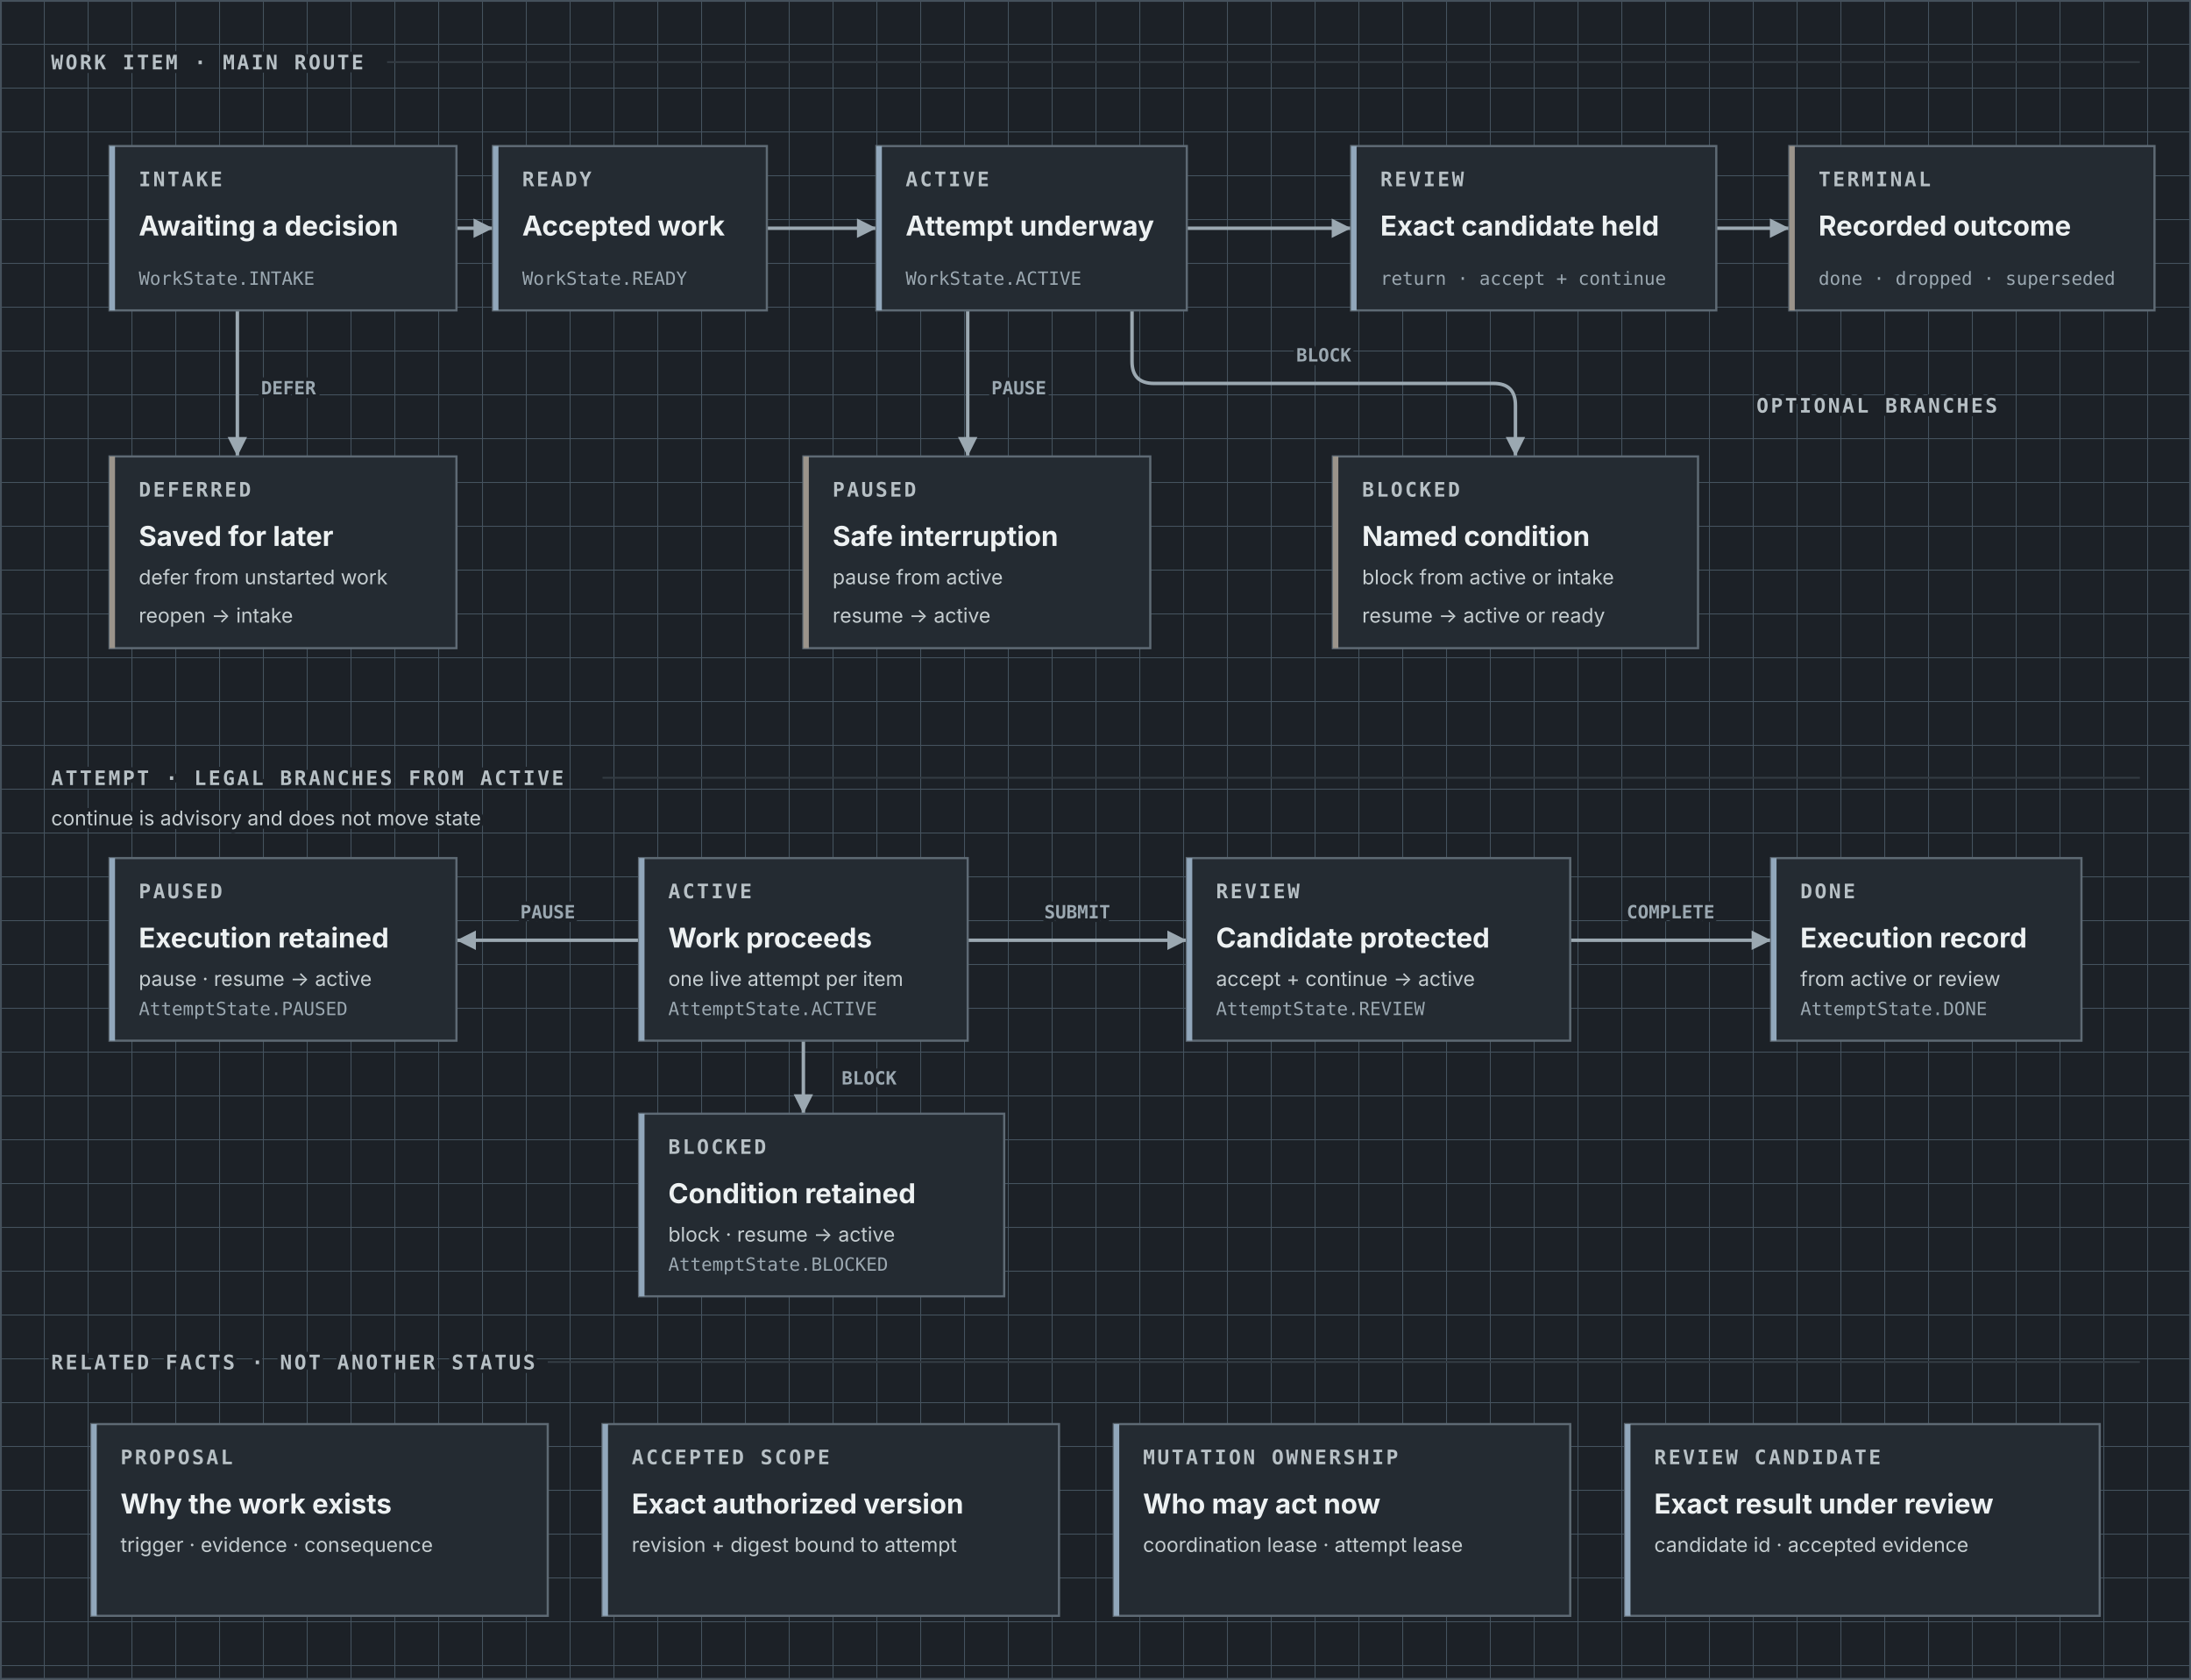
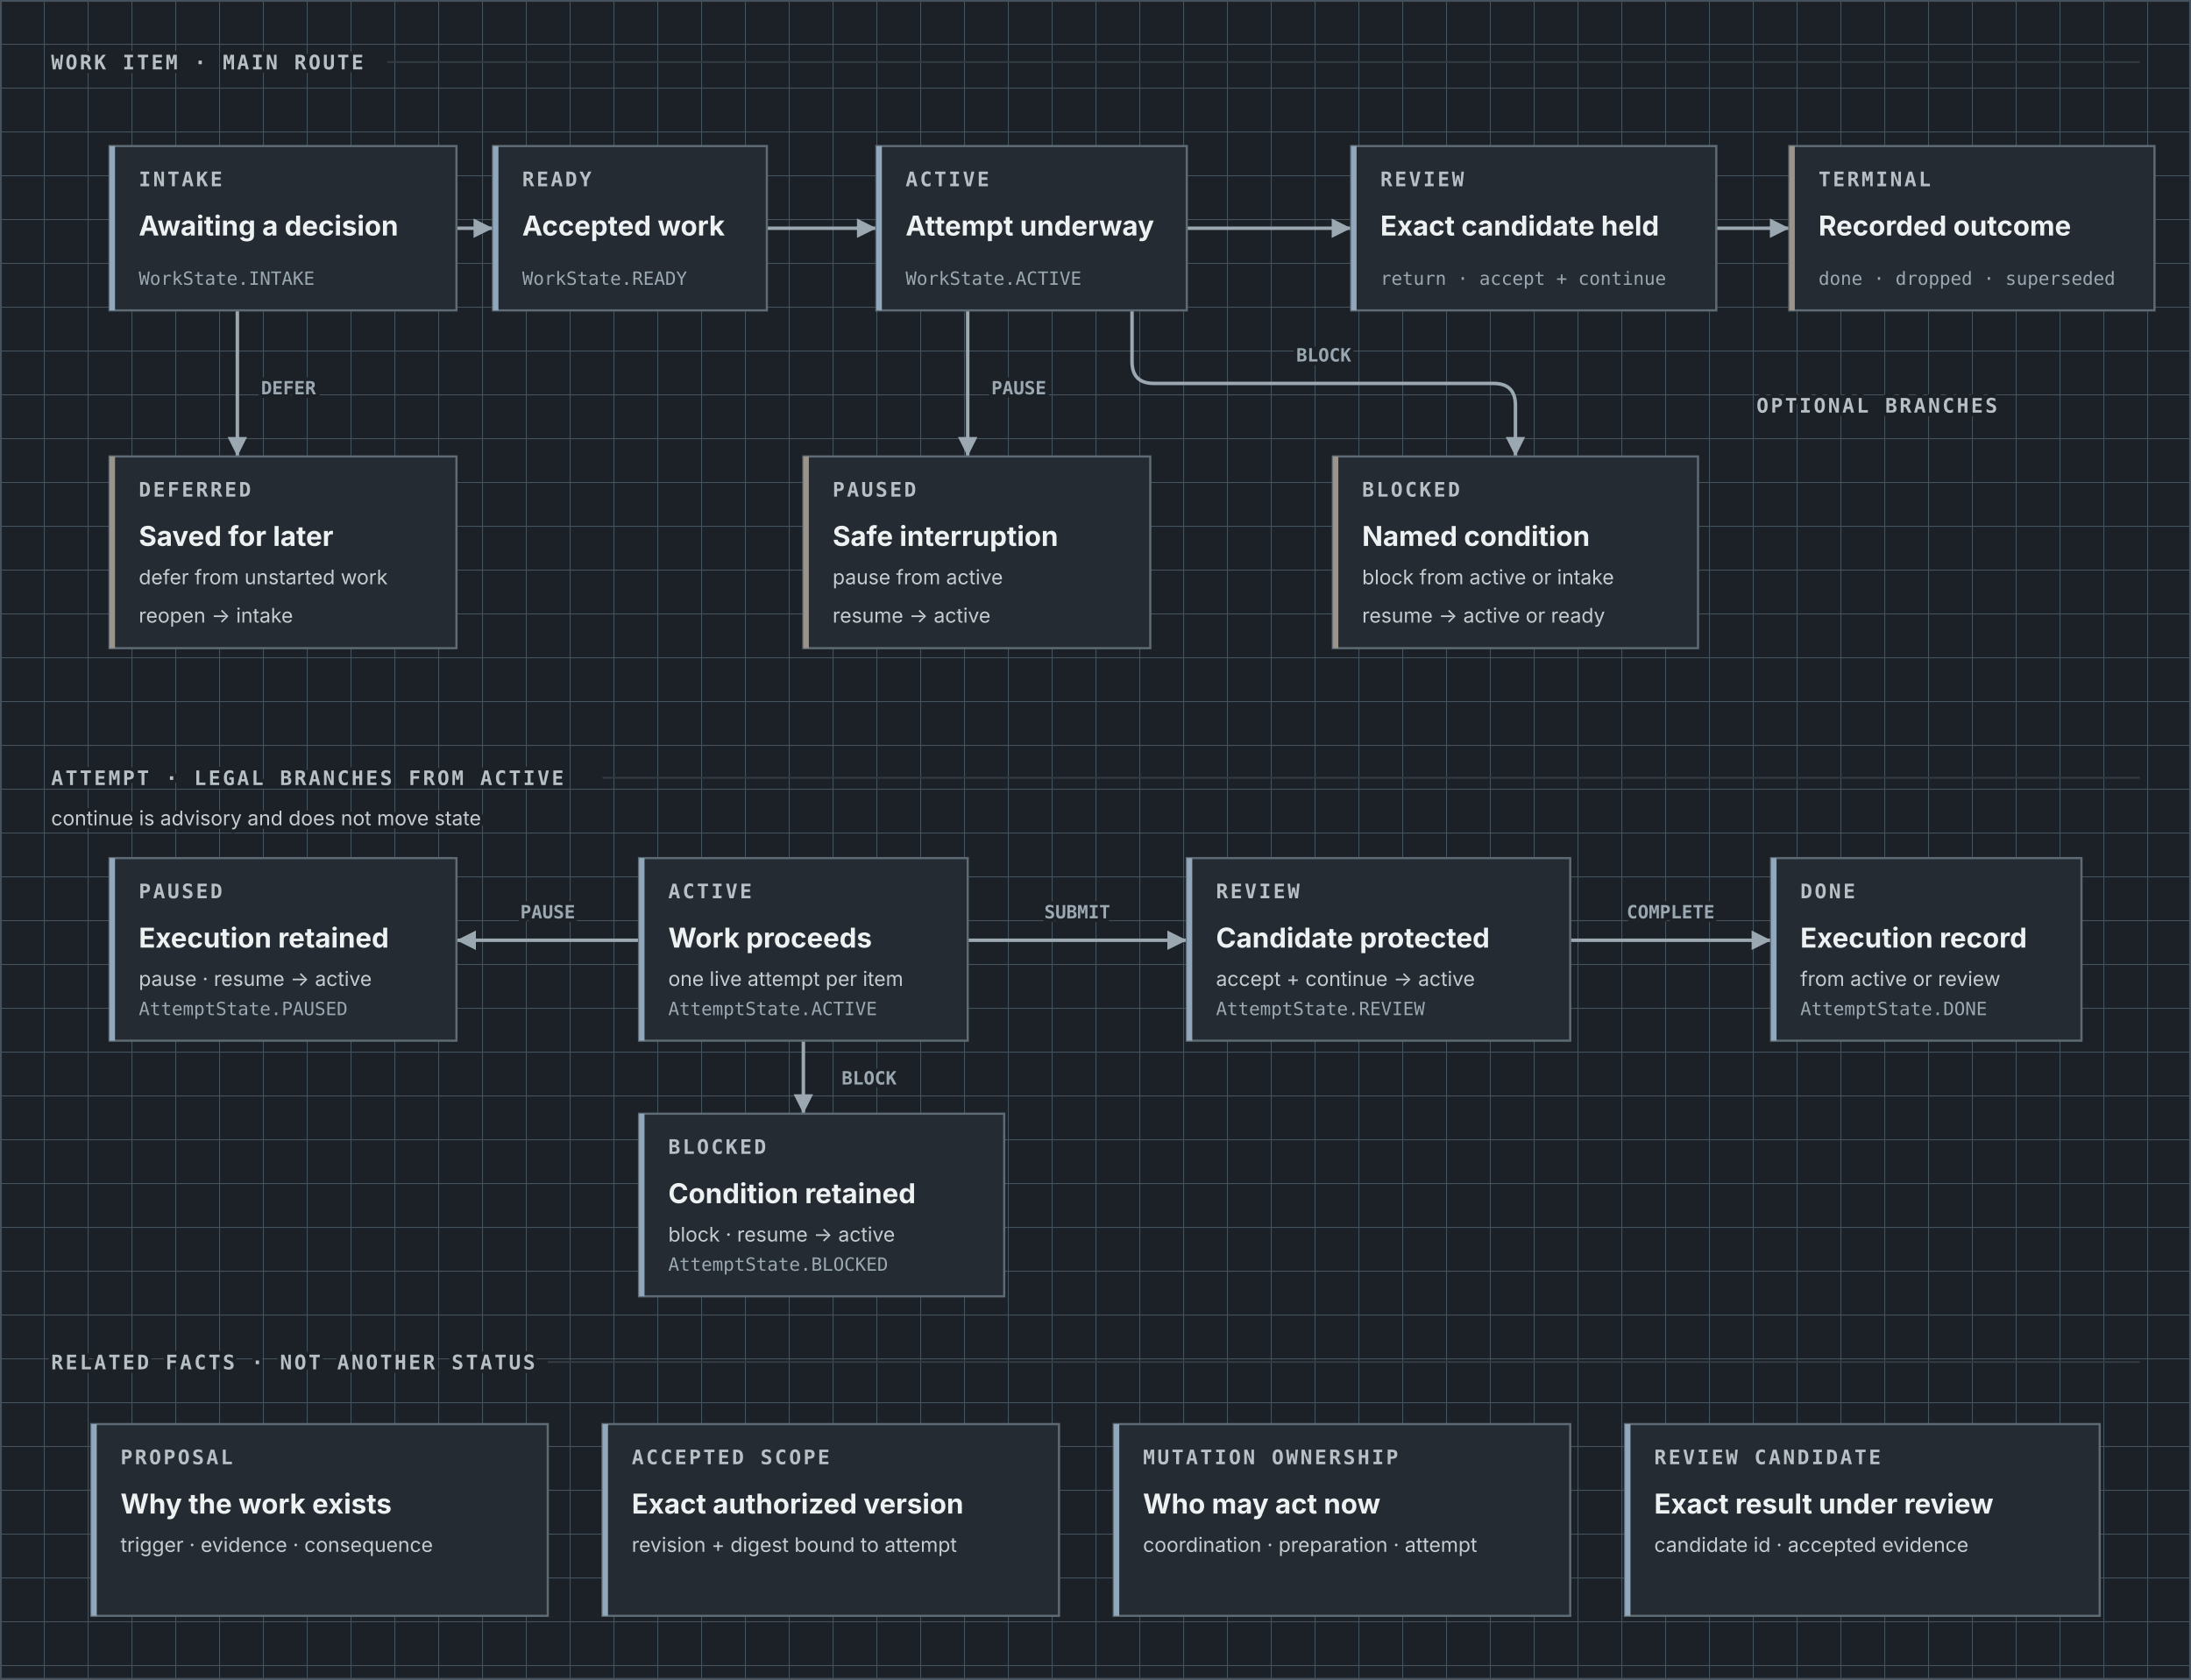
<svg xmlns="http://www.w3.org/2000/svg" role="img" aria-labelledby="title description" viewBox="0 0 1200 920">
  <defs>
    <pattern id="grid" width="24" height="24" patternUnits="userSpaceOnUse">
      <path d="M24 0H0V24" fill="none" stroke="#45535f" stroke-width="1" />
    </pattern>
    <marker id="arrow" viewBox="0 0 10 10" refX="9" refY="5" markerWidth="7" markerHeight="7" orient="auto">
      <path d="M1 1L9 5L1 9Z" fill="#9ba8b1" />
    </marker>
    <style>
      text { font-family: ui-sans-serif, system-ui, -apple-system, BlinkMacSystemFont, "Segoe UI", sans-serif; fill: #edf1f2; }
      .section-label, .box-label, .box-meta, .connector-label, .note-meta { font-family: ui-monospace, SFMono-Regular, Menlo, monospace; }
      .section-label, .box-label { font-size: 11px; font-weight: 700; letter-spacing: 0.11em; fill: #b7c0c5; }
      .section-subtitle { font-size: 11px; fill: #c5cdd0; }
      .guide { stroke: #333b42; stroke-width: 1; }
      .connector { fill: none; stroke: #9ba8b1; stroke-width: 1.9; stroke-linecap: round; }
      .connector-label { font-size: 10px; font-weight: 700; fill: #9ba8b1; }
      .box { fill: #242b32; stroke: #5e6a74; stroke-width: 1.2; }
      .box-title { font-size: 15px; font-weight: 700; }
      .box-body { font-size: 11px; fill: #c5cdd0; }
      .box-meta { font-size: 10px; fill: #9ba8b1; }
      .note { fill: #c5cdd0; }
      .note-meta { font-weight: 700; letter-spacing: 0.08em; fill: #b7c0c5; }
      .canvas-text { paint-order: stroke fill; stroke: #1c2127; stroke-width: 4px; stroke-linejoin: round; }
    </style>
  </defs>
  <rect width="1200" height="920" fill="#1c2127" />
  <rect width="1200" height="920" fill="url(#grid)" />
  <rect x="0.5" y="0.5" width="1199" height="919" fill="none" stroke="#45515c" />
  <line x1="212" y1="34" x2="1172" y2="34" class="guide" />
  <line x1="330" y1="426" x2="1172" y2="426" class="guide" />
  <line x1="300" y1="746" x2="1172" y2="746" class="guide" />
  <path d="M250 125L270 125" class="connector" marker-end="url(#arrow)" />
  <path d="M420 125L480 125" class="connector" marker-end="url(#arrow)" />
  <path d="M650 125L740 125" class="connector" marker-end="url(#arrow)" />
  <path d="M940 125L980 125" class="connector" marker-end="url(#arrow)" />
  <path d="M130 170L130 250" class="connector" marker-end="url(#arrow)" />
  <path d="M530 170L530 250" class="connector" marker-end="url(#arrow)" />
  <path d="M620 170L620 198Q620 210 632 210L818 210Q830 210 830 222L830 250" class="connector" marker-end="url(#arrow)" />
  <path d="M350 515L250 515" class="connector" marker-end="url(#arrow)" />
  <path d="M440 570L440 610" class="connector" marker-end="url(#arrow)" />
  <path d="M530 515L650 515" class="connector" marker-end="url(#arrow)" />
  <path d="M860 515L970 515" class="connector" marker-end="url(#arrow)" />
  <rect x="60" y="80" width="190" height="90" class="box" />
  <rect x="60" y="80" width="3" height="90" fill="#91a7bb" />
  <rect x="270" y="80" width="150" height="90" class="box" />
  <rect x="270" y="80" width="3" height="90" fill="#91a7bb" />
  <rect x="480" y="80" width="170" height="90" class="box" />
  <rect x="480" y="80" width="3" height="90" fill="#91a7bb" />
  <rect x="740" y="80" width="200" height="90" class="box" />
  <rect x="740" y="80" width="3" height="90" fill="#91a7bb" />
  <rect x="980" y="80" width="200" height="90" class="box" />
  <rect x="980" y="80" width="3" height="90" fill="#9b948b" />
  <rect x="60" y="250" width="190" height="105" class="box" />
  <rect x="60" y="250" width="3" height="105" fill="#9b948b" />
  <rect x="440" y="250" width="190" height="105" class="box" />
  <rect x="440" y="250" width="3" height="105" fill="#9b948b" />
  <rect x="730" y="250" width="200" height="105" class="box" />
  <rect x="730" y="250" width="3" height="105" fill="#9b948b" />
  <rect x="60" y="470" width="190" height="100" class="box" />
  <rect x="60" y="470" width="3" height="100" fill="#91a7bb" />
  <rect x="350" y="470" width="180" height="100" class="box" />
  <rect x="350" y="470" width="3" height="100" fill="#91a7bb" />
  <rect x="650" y="470" width="210" height="100" class="box" />
  <rect x="650" y="470" width="3" height="100" fill="#91a7bb" />
  <rect x="970" y="470" width="170" height="100" class="box" />
  <rect x="970" y="470" width="3" height="100" fill="#91a7bb" />
  <rect x="350" y="610" width="200" height="100" class="box" />
  <rect x="350" y="610" width="3" height="100" fill="#91a7bb" />
  <rect x="50" y="780" width="250" height="105" class="box" />
  <rect x="50" y="780" width="3" height="105" fill="#91a7bb" />
  <rect x="330" y="780" width="250" height="105" class="box" />
  <rect x="330" y="780" width="3" height="105" fill="#91a7bb" />
  <rect x="610" y="780" width="250" height="105" class="box" />
  <rect x="610" y="780" width="3" height="105" fill="#91a7bb" />
  <rect x="890" y="780" width="260" height="105" class="box" />
  <rect x="890" y="780" width="3" height="105" fill="#91a7bb" />
  <text x="28" y="38" class="section-label canvas-text">WORK ITEM · MAIN ROUTE</text>
  <text x="962" y="226" class="section-label canvas-text">OPTIONAL BRANCHES</text>
  <text x="28" y="430" class="section-label canvas-text">ATTEMPT · LEGAL BRANCHES FROM ACTIVE</text>
  <text x="28" y="452" class="section-subtitle canvas-text">continue is advisory and does not move state</text>
  <text x="28" y="750" class="section-label canvas-text">RELATED FACTS · NOT ANOTHER STATUS</text>
  <text x="158" y="216" text-anchor="middle" class="connector-label canvas-text">DEFER</text>
  <text x="558" y="216" text-anchor="middle" class="connector-label canvas-text">PAUSE</text>
  <text x="725" y="198" text-anchor="middle" class="connector-label canvas-text">BLOCK</text>
  <text x="300" y="503" text-anchor="middle" class="connector-label canvas-text">PAUSE</text>
  <text x="476" y="594" text-anchor="middle" class="connector-label canvas-text">BLOCK</text>
  <text x="590" y="503" text-anchor="middle" class="connector-label canvas-text">SUBMIT</text>
  <text x="915" y="503" text-anchor="middle" class="connector-label canvas-text">COMPLETE</text>
  <text x="76" y="102" class="box-label">INTAKE</text>
  <text x="76" y="129" class="box-title">Awaiting a decision</text>
  <text x="76" y="156" class="box-meta">WorkState.INTAKE</text>
  <text x="286" y="102" class="box-label">READY</text>
  <text x="286" y="129" class="box-title">Accepted work</text>
  <text x="286" y="156" class="box-meta">WorkState.READY</text>
  <text x="496" y="102" class="box-label">ACTIVE</text>
  <text x="496" y="129" class="box-title">Attempt underway</text>
  <text x="496" y="156" class="box-meta">WorkState.ACTIVE</text>
  <text x="756" y="102" class="box-label">REVIEW</text>
  <text x="756" y="129" class="box-title">Exact candidate held</text>
  <text x="756" y="156" class="box-meta">return · accept + continue</text>
  <text x="996" y="102" class="box-label">TERMINAL</text>
  <text x="996" y="129" class="box-title">Recorded outcome</text>
  <text x="996" y="156" class="box-meta">done · dropped · superseded</text>
  <text x="76" y="272" class="box-label">DEFERRED</text>
  <text x="76" y="299" class="box-title">Saved for later</text>
  <text x="76" y="320" class="box-body">defer from unstarted work</text>
  <text x="76" y="341" class="box-body">reopen → intake</text>
  <text x="456" y="272" class="box-label">PAUSED</text>
  <text x="456" y="299" class="box-title">Safe interruption</text>
  <text x="456" y="320" class="box-body">pause from active</text>
  <text x="456" y="341" class="box-body">resume → active</text>
  <text x="746" y="272" class="box-label">BLOCKED</text>
  <text x="746" y="299" class="box-title">Named condition</text>
  <text x="746" y="320" class="box-body">block from active or intake</text>
  <text x="746" y="341" class="box-body">resume → active or ready</text>
  <text x="76" y="492" class="box-label">PAUSED</text>
  <text x="76" y="519" class="box-title">Execution retained</text>
  <text x="76" y="540" class="box-body">pause · resume → active</text>
  <text x="76" y="556" class="box-meta">AttemptState.PAUSED</text>
  <text x="366" y="492" class="box-label">ACTIVE</text>
  <text x="366" y="519" class="box-title">Work proceeds</text>
  <text x="366" y="540" class="box-body">one live attempt per item</text>
  <text x="366" y="556" class="box-meta">AttemptState.ACTIVE</text>
  <text x="666" y="492" class="box-label">REVIEW</text>
  <text x="666" y="519" class="box-title">Candidate protected</text>
  <text x="666" y="540" class="box-body">accept + continue → active</text>
  <text x="666" y="556" class="box-meta">AttemptState.REVIEW</text>
  <text x="986" y="492" class="box-label">DONE</text>
  <text x="986" y="519" class="box-title">Execution record</text>
  <text x="986" y="540" class="box-body">from active or review</text>
  <text x="986" y="556" class="box-meta">AttemptState.DONE</text>
  <text x="366" y="632" class="box-label">BLOCKED</text>
  <text x="366" y="659" class="box-title">Condition retained</text>
  <text x="366" y="680" class="box-body">block · resume → active</text>
  <text x="366" y="696" class="box-meta">AttemptState.BLOCKED</text>
  <text x="66" y="802" class="box-label">PROPOSAL</text>
  <text x="66" y="829" class="box-title">Why the work exists</text>
  <text x="66" y="850" class="box-body">trigger · evidence · consequence</text>
  <text x="346" y="802" class="box-label">ACCEPTED SCOPE</text>
  <text x="346" y="829" class="box-title">Exact authorized version</text>
  <text x="346" y="850" class="box-body">revision + digest bound to attempt</text>
  <text x="626" y="802" class="box-label">MUTATION OWNERSHIP</text>
  <text x="626" y="829" class="box-title">Who may act now</text>
-   <text x="626" y="850" class="box-body">coordination lease · attempt lease</text>
+   <text x="626" y="850" class="box-body">coordination · preparation · attempt</text>
  <text x="906" y="802" class="box-label">REVIEW CANDIDATE</text>
  <text x="906" y="829" class="box-title">Exact result under review</text>
  <text x="906" y="850" class="box-body">candidate id · accepted evidence</text>
</svg>
